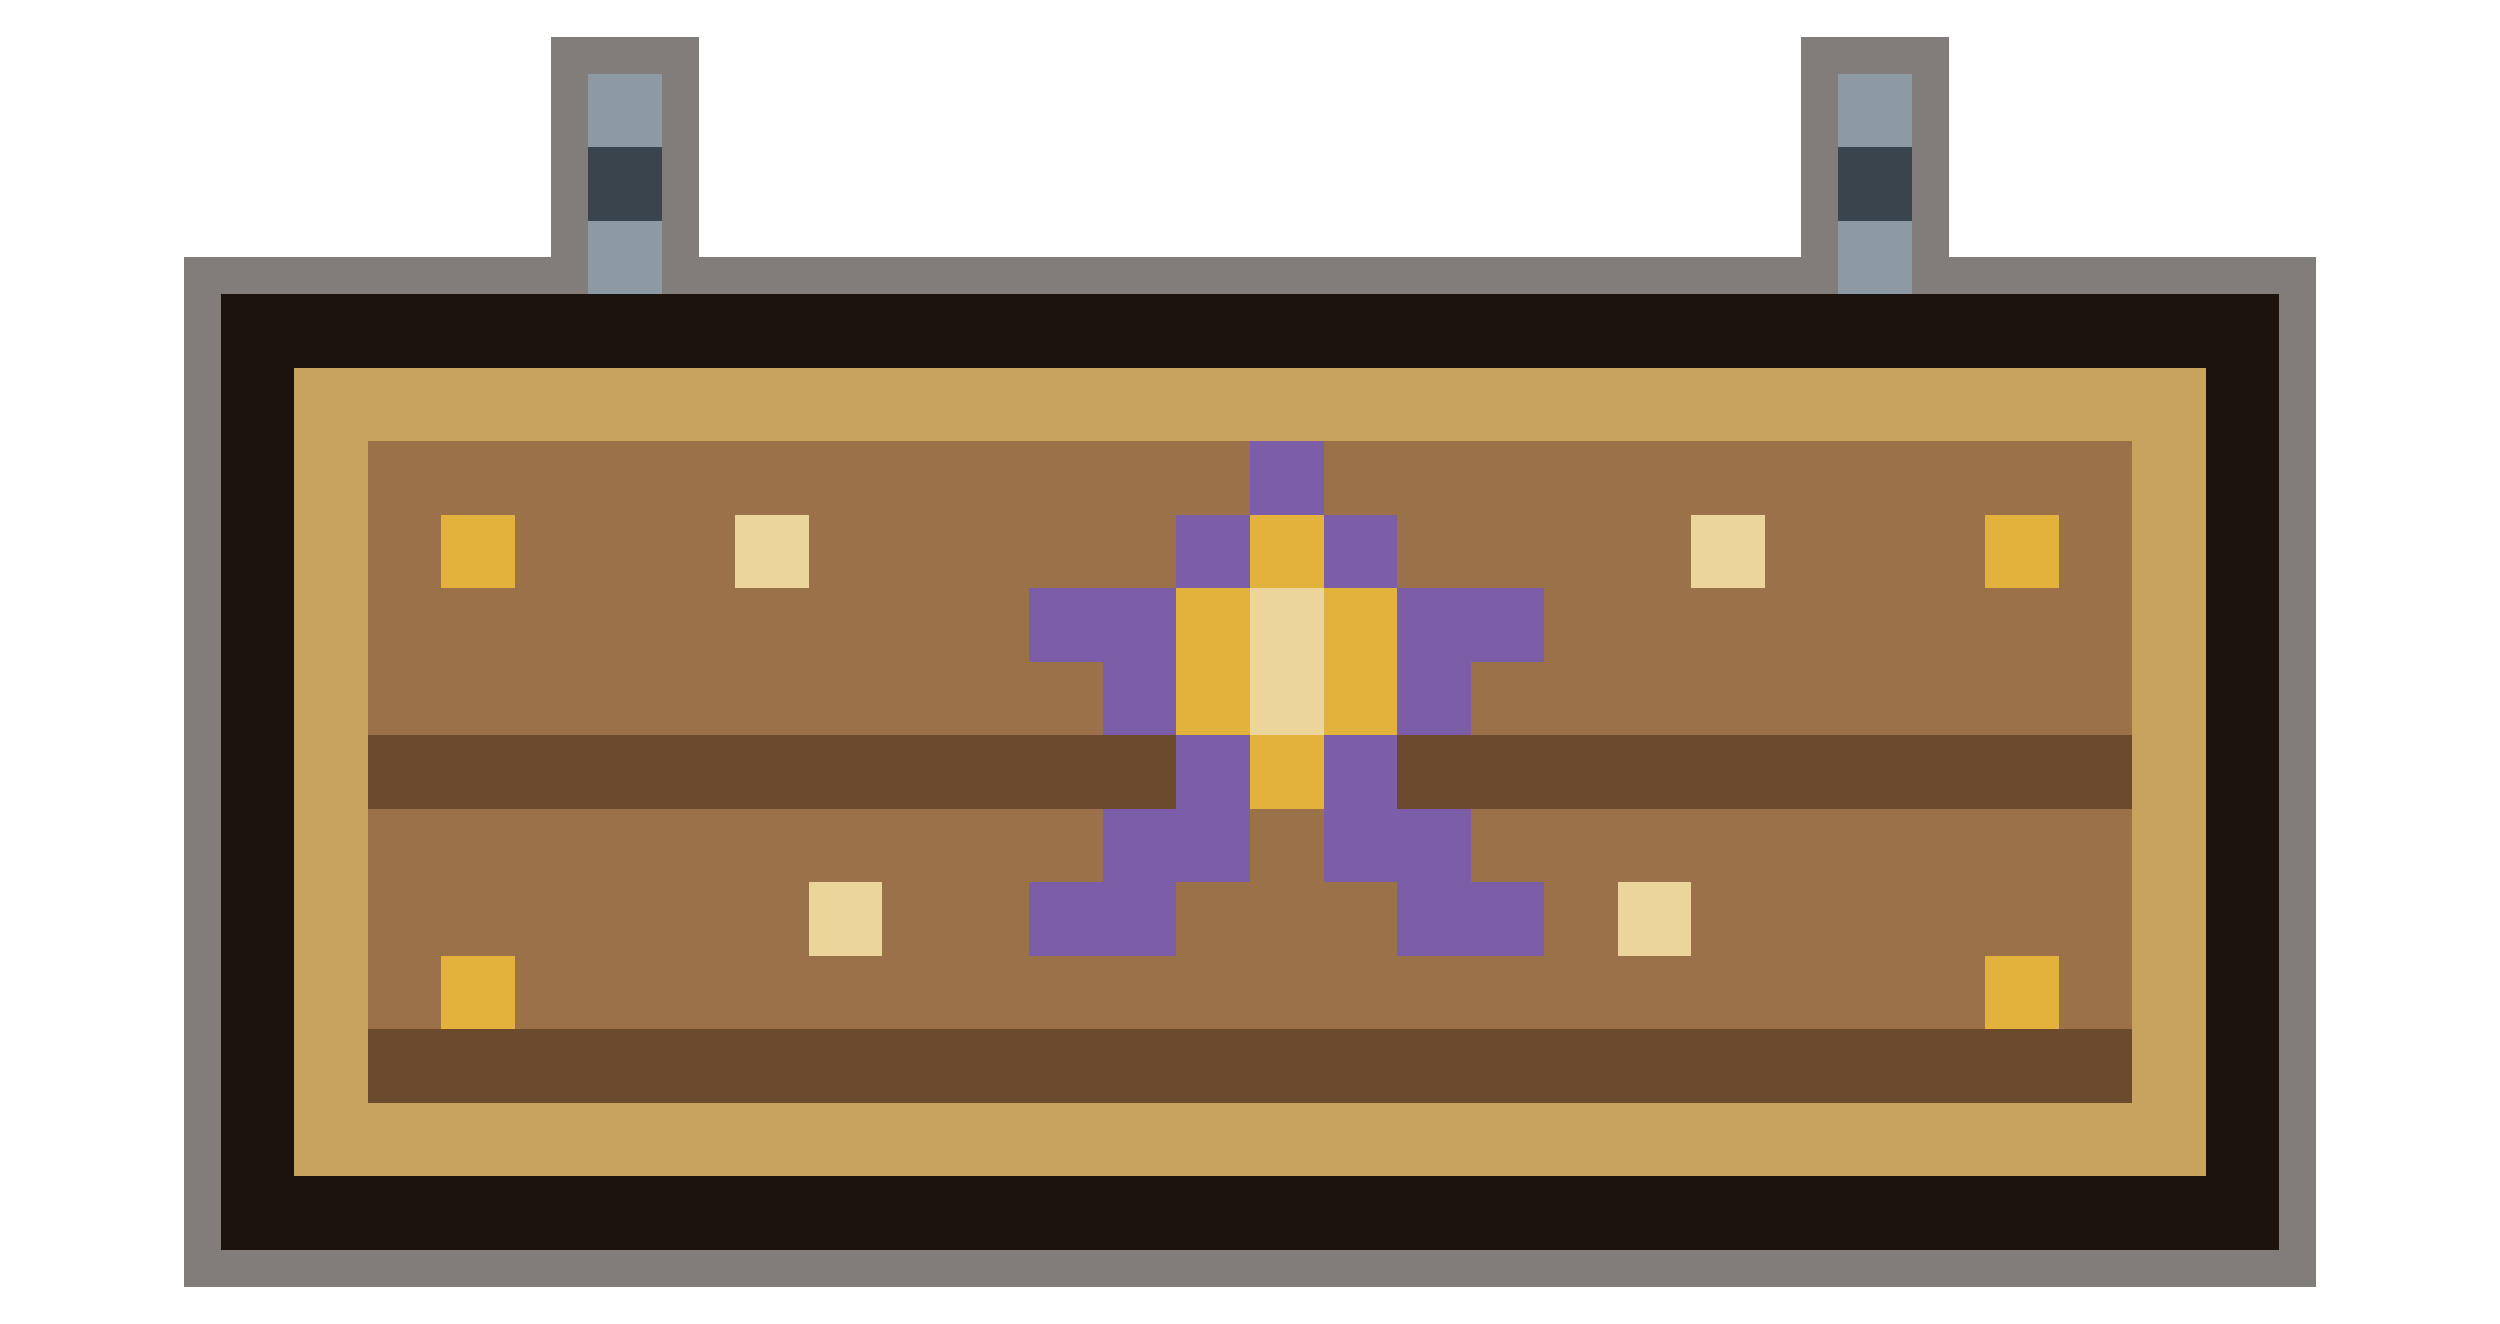
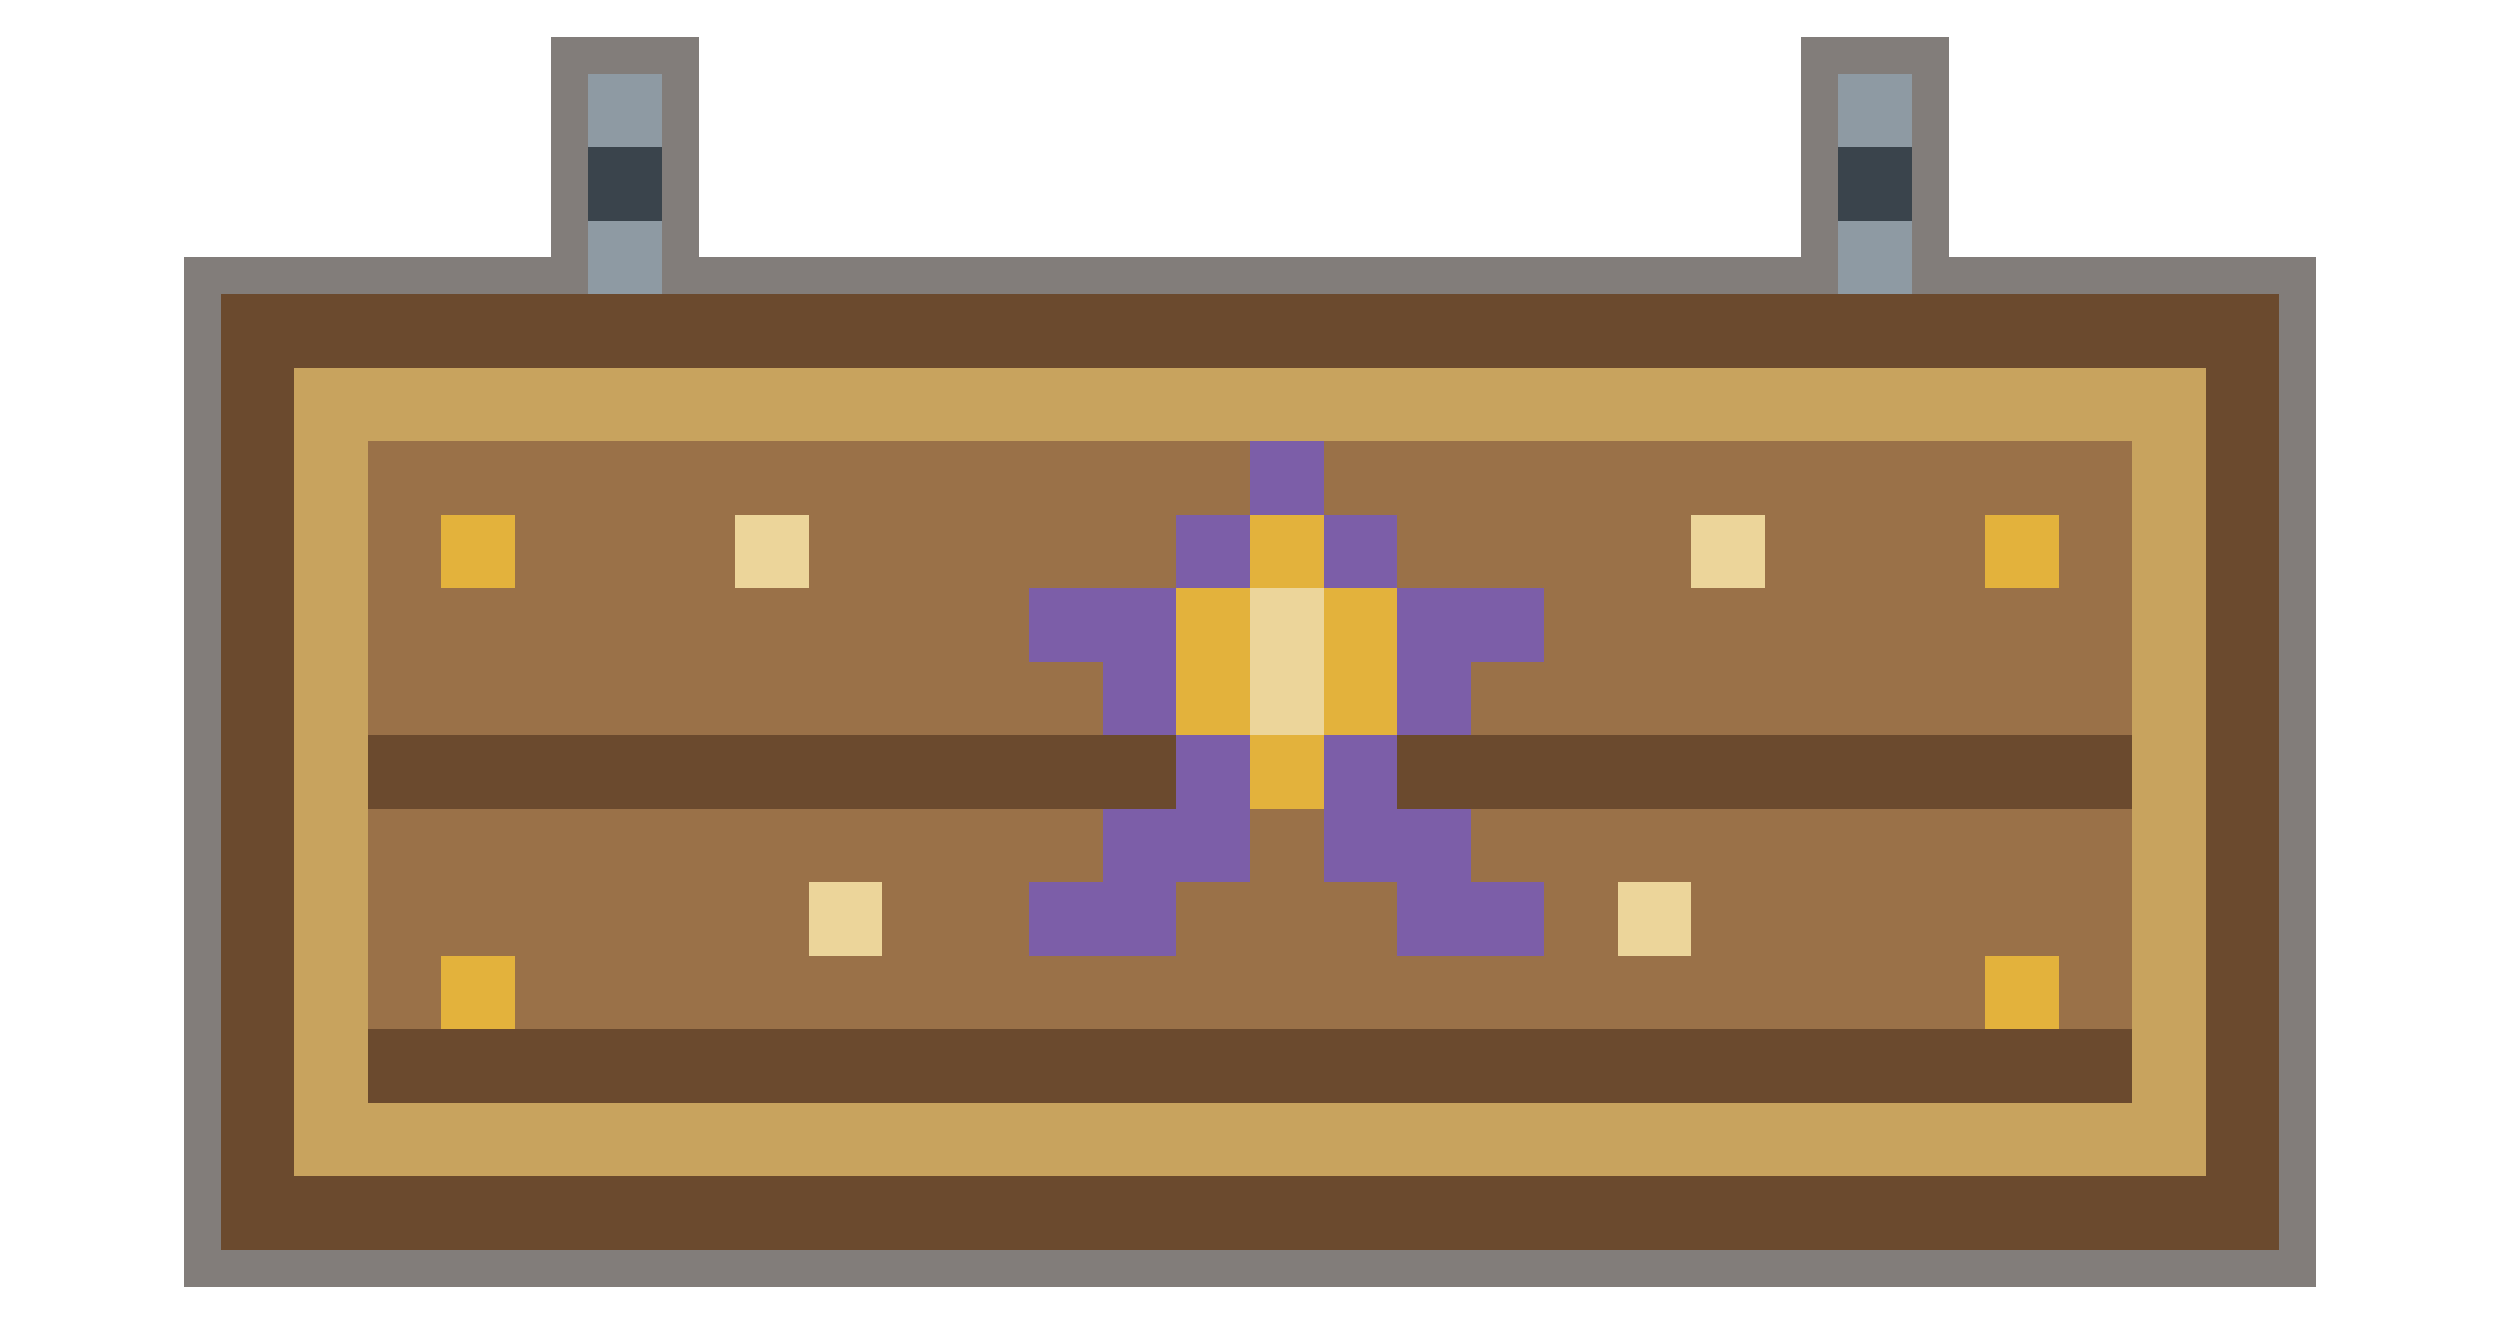
<svg xmlns="http://www.w3.org/2000/svg" viewBox="0 0 68 36" width="136" height="72" shape-rendering="crispEdges">
  <rect x="15" y="1" width="4" height="1" fill="#1b130c" opacity="0.55" />
  <rect x="49" y="1" width="4" height="1" fill="#1b130c" opacity="0.55" />
  <rect x="15" y="2" width="1" height="1" fill="#1b130c" opacity="0.55" />
  <rect x="16" y="2" width="2" height="1" fill="#8e9aa3" />
  <rect x="18" y="2" width="1" height="1" fill="#1b130c" opacity="0.55" />
  <rect x="49" y="2" width="1" height="1" fill="#1b130c" opacity="0.55" />
  <rect x="50" y="2" width="2" height="1" fill="#8e9aa3" />
  <rect x="52" y="2" width="1" height="1" fill="#1b130c" opacity="0.55" />
  <rect x="15" y="3" width="1" height="1" fill="#1b130c" opacity="0.55" />
  <rect x="16" y="3" width="2" height="1" fill="#8e9aa3" />
  <rect x="18" y="3" width="1" height="1" fill="#1b130c" opacity="0.55" />
  <rect x="49" y="3" width="1" height="1" fill="#1b130c" opacity="0.55" />
  <rect x="50" y="3" width="2" height="1" fill="#8e9aa3" />
  <rect x="52" y="3" width="1" height="1" fill="#1b130c" opacity="0.55" />
  <rect x="15" y="4" width="1" height="1" fill="#1b130c" opacity="0.55" />
  <rect x="16" y="4" width="2" height="1" fill="#3a444c" />
  <rect x="18" y="4" width="1" height="1" fill="#1b130c" opacity="0.55" />
  <rect x="49" y="4" width="1" height="1" fill="#1b130c" opacity="0.55" />
  <rect x="50" y="4" width="2" height="1" fill="#3a444c" />
  <rect x="52" y="4" width="1" height="1" fill="#1b130c" opacity="0.55" />
  <rect x="15" y="5" width="1" height="1" fill="#1b130c" opacity="0.55" />
  <rect x="16" y="5" width="2" height="1" fill="#3a444c" />
  <rect x="18" y="5" width="1" height="1" fill="#1b130c" opacity="0.55" />
  <rect x="49" y="5" width="1" height="1" fill="#1b130c" opacity="0.55" />
  <rect x="50" y="5" width="2" height="1" fill="#3a444c" />
  <rect x="52" y="5" width="1" height="1" fill="#1b130c" opacity="0.55" />
  <rect x="15" y="6" width="1" height="1" fill="#1b130c" opacity="0.55" />
  <rect x="16" y="6" width="2" height="1" fill="#8e9aa3" />
  <rect x="18" y="6" width="1" height="1" fill="#1b130c" opacity="0.55" />
  <rect x="49" y="6" width="1" height="1" fill="#1b130c" opacity="0.55" />
  <rect x="50" y="6" width="2" height="1" fill="#8e9aa3" />
  <rect x="52" y="6" width="1" height="1" fill="#1b130c" opacity="0.55" />
  <rect x="5" y="7" width="11" height="1" fill="#1b130c" opacity="0.55" />
  <rect x="16" y="7" width="2" height="1" fill="#8e9aa3" />
  <rect x="18" y="7" width="32" height="1" fill="#1b130c" opacity="0.55" />
  <rect x="50" y="7" width="2" height="1" fill="#8e9aa3" />
  <rect x="52" y="7" width="11" height="1" fill="#1b130c" opacity="0.55" />
  <rect x="5" y="8" width="1" height="1" fill="#1b130c" opacity="0.55" />
-   <rect x="6" y="8" width="56" height="1" fill="#1b130c" />
+   <rect x="6" y="8" width="56" height="1" fill="#6b4a2e" />
  <rect x="62" y="8" width="1" height="1" fill="#1b130c" opacity="0.55" />
  <rect x="5" y="9" width="1" height="1" fill="#1b130c" opacity="0.55" />
-   <rect x="6" y="9" width="56" height="1" fill="#1b130c" />
+   <rect x="6" y="9" width="56" height="1" fill="#6b4a2e" />
  <rect x="62" y="9" width="1" height="1" fill="#1b130c" opacity="0.55" />
  <rect x="5" y="10" width="1" height="1" fill="#1b130c" opacity="0.55" />
-   <rect x="6" y="10" width="2" height="1" fill="#1b130c" />
+   <rect x="6" y="10" width="2" height="1" fill="#6b4a2e" />
  <rect x="8" y="10" width="52" height="1" fill="#c8a35e" />
-   <rect x="60" y="10" width="2" height="1" fill="#1b130c" />
+   <rect x="60" y="10" width="2" height="1" fill="#6b4a2e" />
  <rect x="62" y="10" width="1" height="1" fill="#1b130c" opacity="0.55" />
  <rect x="5" y="11" width="1" height="1" fill="#1b130c" opacity="0.55" />
-   <rect x="6" y="11" width="2" height="1" fill="#1b130c" />
+   <rect x="6" y="11" width="2" height="1" fill="#6b4a2e" />
  <rect x="8" y="11" width="52" height="1" fill="#c8a35e" />
-   <rect x="60" y="11" width="2" height="1" fill="#1b130c" />
+   <rect x="60" y="11" width="2" height="1" fill="#6b4a2e" />
  <rect x="62" y="11" width="1" height="1" fill="#1b130c" opacity="0.55" />
  <rect x="5" y="12" width="1" height="1" fill="#1b130c" opacity="0.55" />
-   <rect x="6" y="12" width="2" height="1" fill="#1b130c" />
+   <rect x="6" y="12" width="2" height="1" fill="#6b4a2e" />
  <rect x="8" y="12" width="2" height="1" fill="#c8a35e" />
  <rect x="10" y="12" width="24" height="1" fill="#9a7148" />
  <rect x="34" y="12" width="2" height="1" fill="#7c5ea8" />
  <rect x="36" y="12" width="22" height="1" fill="#9a7148" />
  <rect x="58" y="12" width="2" height="1" fill="#c8a35e" />
-   <rect x="60" y="12" width="2" height="1" fill="#1b130c" />
+   <rect x="60" y="12" width="2" height="1" fill="#6b4a2e" />
  <rect x="62" y="12" width="1" height="1" fill="#1b130c" opacity="0.55" />
  <rect x="5" y="13" width="1" height="1" fill="#1b130c" opacity="0.55" />
-   <rect x="6" y="13" width="2" height="1" fill="#1b130c" />
+   <rect x="6" y="13" width="2" height="1" fill="#6b4a2e" />
  <rect x="8" y="13" width="2" height="1" fill="#c8a35e" />
  <rect x="10" y="13" width="24" height="1" fill="#9a7148" />
  <rect x="34" y="13" width="2" height="1" fill="#7c5ea8" />
  <rect x="36" y="13" width="22" height="1" fill="#9a7148" />
  <rect x="58" y="13" width="2" height="1" fill="#c8a35e" />
-   <rect x="60" y="13" width="2" height="1" fill="#1b130c" />
+   <rect x="60" y="13" width="2" height="1" fill="#6b4a2e" />
  <rect x="62" y="13" width="1" height="1" fill="#1b130c" opacity="0.55" />
  <rect x="5" y="14" width="1" height="1" fill="#1b130c" opacity="0.55" />
-   <rect x="6" y="14" width="2" height="1" fill="#1b130c" />
+   <rect x="6" y="14" width="2" height="1" fill="#6b4a2e" />
  <rect x="8" y="14" width="2" height="1" fill="#c8a35e" />
  <rect x="10" y="14" width="2" height="1" fill="#9a7148" />
  <rect x="12" y="14" width="2" height="1" fill="#e3b23c" />
  <rect x="14" y="14" width="6" height="1" fill="#9a7148" />
  <rect x="20" y="14" width="2" height="1" fill="#ecd59a" />
  <rect x="22" y="14" width="10" height="1" fill="#9a7148" />
  <rect x="32" y="14" width="2" height="1" fill="#7c5ea8" />
  <rect x="34" y="14" width="2" height="1" fill="#e3b23c" />
  <rect x="36" y="14" width="2" height="1" fill="#7c5ea8" />
  <rect x="38" y="14" width="8" height="1" fill="#9a7148" />
  <rect x="46" y="14" width="2" height="1" fill="#ecd59a" />
  <rect x="48" y="14" width="6" height="1" fill="#9a7148" />
  <rect x="54" y="14" width="2" height="1" fill="#e3b23c" />
  <rect x="56" y="14" width="2" height="1" fill="#9a7148" />
  <rect x="58" y="14" width="2" height="1" fill="#c8a35e" />
-   <rect x="60" y="14" width="2" height="1" fill="#1b130c" />
+   <rect x="60" y="14" width="2" height="1" fill="#6b4a2e" />
  <rect x="62" y="14" width="1" height="1" fill="#1b130c" opacity="0.55" />
  <rect x="5" y="15" width="1" height="1" fill="#1b130c" opacity="0.55" />
-   <rect x="6" y="15" width="2" height="1" fill="#1b130c" />
+   <rect x="6" y="15" width="2" height="1" fill="#6b4a2e" />
  <rect x="8" y="15" width="2" height="1" fill="#c8a35e" />
  <rect x="10" y="15" width="2" height="1" fill="#9a7148" />
  <rect x="12" y="15" width="2" height="1" fill="#e3b23c" />
  <rect x="14" y="15" width="6" height="1" fill="#9a7148" />
  <rect x="20" y="15" width="2" height="1" fill="#ecd59a" />
  <rect x="22" y="15" width="10" height="1" fill="#9a7148" />
  <rect x="32" y="15" width="2" height="1" fill="#7c5ea8" />
  <rect x="34" y="15" width="2" height="1" fill="#e3b23c" />
  <rect x="36" y="15" width="2" height="1" fill="#7c5ea8" />
  <rect x="38" y="15" width="8" height="1" fill="#9a7148" />
  <rect x="46" y="15" width="2" height="1" fill="#ecd59a" />
  <rect x="48" y="15" width="6" height="1" fill="#9a7148" />
  <rect x="54" y="15" width="2" height="1" fill="#e3b23c" />
  <rect x="56" y="15" width="2" height="1" fill="#9a7148" />
  <rect x="58" y="15" width="2" height="1" fill="#c8a35e" />
-   <rect x="60" y="15" width="2" height="1" fill="#1b130c" />
+   <rect x="60" y="15" width="2" height="1" fill="#6b4a2e" />
  <rect x="62" y="15" width="1" height="1" fill="#1b130c" opacity="0.55" />
  <rect x="5" y="16" width="1" height="1" fill="#1b130c" opacity="0.55" />
-   <rect x="6" y="16" width="2" height="1" fill="#1b130c" />
+   <rect x="6" y="16" width="2" height="1" fill="#6b4a2e" />
  <rect x="8" y="16" width="2" height="1" fill="#c8a35e" />
  <rect x="10" y="16" width="18" height="1" fill="#9a7148" />
  <rect x="28" y="16" width="4" height="1" fill="#7c5ea8" />
  <rect x="32" y="16" width="2" height="1" fill="#e3b23c" />
  <rect x="34" y="16" width="2" height="1" fill="#ecd59a" />
  <rect x="36" y="16" width="2" height="1" fill="#e3b23c" />
  <rect x="38" y="16" width="4" height="1" fill="#7c5ea8" />
  <rect x="42" y="16" width="16" height="1" fill="#9a7148" />
  <rect x="58" y="16" width="2" height="1" fill="#c8a35e" />
-   <rect x="60" y="16" width="2" height="1" fill="#1b130c" />
+   <rect x="60" y="16" width="2" height="1" fill="#6b4a2e" />
  <rect x="62" y="16" width="1" height="1" fill="#1b130c" opacity="0.55" />
  <rect x="5" y="17" width="1" height="1" fill="#1b130c" opacity="0.55" />
-   <rect x="6" y="17" width="2" height="1" fill="#1b130c" />
+   <rect x="6" y="17" width="2" height="1" fill="#6b4a2e" />
  <rect x="8" y="17" width="2" height="1" fill="#c8a35e" />
  <rect x="10" y="17" width="18" height="1" fill="#9a7148" />
  <rect x="28" y="17" width="4" height="1" fill="#7c5ea8" />
  <rect x="32" y="17" width="2" height="1" fill="#e3b23c" />
  <rect x="34" y="17" width="2" height="1" fill="#ecd59a" />
  <rect x="36" y="17" width="2" height="1" fill="#e3b23c" />
  <rect x="38" y="17" width="4" height="1" fill="#7c5ea8" />
  <rect x="42" y="17" width="16" height="1" fill="#9a7148" />
  <rect x="58" y="17" width="2" height="1" fill="#c8a35e" />
-   <rect x="60" y="17" width="2" height="1" fill="#1b130c" />
+   <rect x="60" y="17" width="2" height="1" fill="#6b4a2e" />
  <rect x="62" y="17" width="1" height="1" fill="#1b130c" opacity="0.55" />
  <rect x="5" y="18" width="1" height="1" fill="#1b130c" opacity="0.55" />
-   <rect x="6" y="18" width="2" height="1" fill="#1b130c" />
+   <rect x="6" y="18" width="2" height="1" fill="#6b4a2e" />
  <rect x="8" y="18" width="2" height="1" fill="#c8a35e" />
  <rect x="10" y="18" width="20" height="1" fill="#9a7148" />
  <rect x="30" y="18" width="2" height="1" fill="#7c5ea8" />
  <rect x="32" y="18" width="2" height="1" fill="#e3b23c" />
  <rect x="34" y="18" width="2" height="1" fill="#ecd59a" />
  <rect x="36" y="18" width="2" height="1" fill="#e3b23c" />
  <rect x="38" y="18" width="2" height="1" fill="#7c5ea8" />
  <rect x="40" y="18" width="18" height="1" fill="#9a7148" />
  <rect x="58" y="18" width="2" height="1" fill="#c8a35e" />
-   <rect x="60" y="18" width="2" height="1" fill="#1b130c" />
+   <rect x="60" y="18" width="2" height="1" fill="#6b4a2e" />
  <rect x="62" y="18" width="1" height="1" fill="#1b130c" opacity="0.55" />
  <rect x="5" y="19" width="1" height="1" fill="#1b130c" opacity="0.55" />
-   <rect x="6" y="19" width="2" height="1" fill="#1b130c" />
+   <rect x="6" y="19" width="2" height="1" fill="#6b4a2e" />
  <rect x="8" y="19" width="2" height="1" fill="#c8a35e" />
  <rect x="10" y="19" width="20" height="1" fill="#9a7148" />
  <rect x="30" y="19" width="2" height="1" fill="#7c5ea8" />
  <rect x="32" y="19" width="2" height="1" fill="#e3b23c" />
  <rect x="34" y="19" width="2" height="1" fill="#ecd59a" />
  <rect x="36" y="19" width="2" height="1" fill="#e3b23c" />
  <rect x="38" y="19" width="2" height="1" fill="#7c5ea8" />
  <rect x="40" y="19" width="18" height="1" fill="#9a7148" />
  <rect x="58" y="19" width="2" height="1" fill="#c8a35e" />
-   <rect x="60" y="19" width="2" height="1" fill="#1b130c" />
+   <rect x="60" y="19" width="2" height="1" fill="#6b4a2e" />
  <rect x="62" y="19" width="1" height="1" fill="#1b130c" opacity="0.55" />
  <rect x="5" y="20" width="1" height="1" fill="#1b130c" opacity="0.55" />
-   <rect x="6" y="20" width="2" height="1" fill="#1b130c" />
+   <rect x="6" y="20" width="2" height="1" fill="#6b4a2e" />
  <rect x="8" y="20" width="2" height="1" fill="#c8a35e" />
  <rect x="10" y="20" width="22" height="1" fill="#6b4a2e" />
  <rect x="32" y="20" width="2" height="1" fill="#7c5ea8" />
  <rect x="34" y="20" width="2" height="1" fill="#e3b23c" />
  <rect x="36" y="20" width="2" height="1" fill="#7c5ea8" />
  <rect x="38" y="20" width="20" height="1" fill="#6b4a2e" />
  <rect x="58" y="20" width="2" height="1" fill="#c8a35e" />
-   <rect x="60" y="20" width="2" height="1" fill="#1b130c" />
+   <rect x="60" y="20" width="2" height="1" fill="#6b4a2e" />
  <rect x="62" y="20" width="1" height="1" fill="#1b130c" opacity="0.55" />
  <rect x="5" y="21" width="1" height="1" fill="#1b130c" opacity="0.55" />
-   <rect x="6" y="21" width="2" height="1" fill="#1b130c" />
+   <rect x="6" y="21" width="2" height="1" fill="#6b4a2e" />
  <rect x="8" y="21" width="2" height="1" fill="#c8a35e" />
  <rect x="10" y="21" width="22" height="1" fill="#6b4a2e" />
  <rect x="32" y="21" width="2" height="1" fill="#7c5ea8" />
  <rect x="34" y="21" width="2" height="1" fill="#e3b23c" />
  <rect x="36" y="21" width="2" height="1" fill="#7c5ea8" />
  <rect x="38" y="21" width="20" height="1" fill="#6b4a2e" />
  <rect x="58" y="21" width="2" height="1" fill="#c8a35e" />
-   <rect x="60" y="21" width="2" height="1" fill="#1b130c" />
+   <rect x="60" y="21" width="2" height="1" fill="#6b4a2e" />
  <rect x="62" y="21" width="1" height="1" fill="#1b130c" opacity="0.55" />
  <rect x="5" y="22" width="1" height="1" fill="#1b130c" opacity="0.55" />
-   <rect x="6" y="22" width="2" height="1" fill="#1b130c" />
+   <rect x="6" y="22" width="2" height="1" fill="#6b4a2e" />
  <rect x="8" y="22" width="2" height="1" fill="#c8a35e" />
  <rect x="10" y="22" width="20" height="1" fill="#9a7148" />
  <rect x="30" y="22" width="4" height="1" fill="#7c5ea8" />
  <rect x="34" y="22" width="2" height="1" fill="#9a7148" />
  <rect x="36" y="22" width="4" height="1" fill="#7c5ea8" />
  <rect x="40" y="22" width="18" height="1" fill="#9a7148" />
  <rect x="58" y="22" width="2" height="1" fill="#c8a35e" />
-   <rect x="60" y="22" width="2" height="1" fill="#1b130c" />
+   <rect x="60" y="22" width="2" height="1" fill="#6b4a2e" />
  <rect x="62" y="22" width="1" height="1" fill="#1b130c" opacity="0.55" />
  <rect x="5" y="23" width="1" height="1" fill="#1b130c" opacity="0.55" />
-   <rect x="6" y="23" width="2" height="1" fill="#1b130c" />
+   <rect x="6" y="23" width="2" height="1" fill="#6b4a2e" />
  <rect x="8" y="23" width="2" height="1" fill="#c8a35e" />
  <rect x="10" y="23" width="20" height="1" fill="#9a7148" />
  <rect x="30" y="23" width="4" height="1" fill="#7c5ea8" />
  <rect x="34" y="23" width="2" height="1" fill="#9a7148" />
  <rect x="36" y="23" width="4" height="1" fill="#7c5ea8" />
  <rect x="40" y="23" width="18" height="1" fill="#9a7148" />
  <rect x="58" y="23" width="2" height="1" fill="#c8a35e" />
-   <rect x="60" y="23" width="2" height="1" fill="#1b130c" />
+   <rect x="60" y="23" width="2" height="1" fill="#6b4a2e" />
  <rect x="62" y="23" width="1" height="1" fill="#1b130c" opacity="0.55" />
  <rect x="5" y="24" width="1" height="1" fill="#1b130c" opacity="0.55" />
-   <rect x="6" y="24" width="2" height="1" fill="#1b130c" />
+   <rect x="6" y="24" width="2" height="1" fill="#6b4a2e" />
  <rect x="8" y="24" width="2" height="1" fill="#c8a35e" />
  <rect x="10" y="24" width="12" height="1" fill="#9a7148" />
  <rect x="22" y="24" width="2" height="1" fill="#ecd59a" />
  <rect x="24" y="24" width="4" height="1" fill="#9a7148" />
  <rect x="28" y="24" width="4" height="1" fill="#7c5ea8" />
  <rect x="32" y="24" width="6" height="1" fill="#9a7148" />
  <rect x="38" y="24" width="4" height="1" fill="#7c5ea8" />
  <rect x="42" y="24" width="2" height="1" fill="#9a7148" />
  <rect x="44" y="24" width="2" height="1" fill="#ecd59a" />
  <rect x="46" y="24" width="12" height="1" fill="#9a7148" />
  <rect x="58" y="24" width="2" height="1" fill="#c8a35e" />
-   <rect x="60" y="24" width="2" height="1" fill="#1b130c" />
+   <rect x="60" y="24" width="2" height="1" fill="#6b4a2e" />
  <rect x="62" y="24" width="1" height="1" fill="#1b130c" opacity="0.55" />
  <rect x="5" y="25" width="1" height="1" fill="#1b130c" opacity="0.55" />
-   <rect x="6" y="25" width="2" height="1" fill="#1b130c" />
+   <rect x="6" y="25" width="2" height="1" fill="#6b4a2e" />
  <rect x="8" y="25" width="2" height="1" fill="#c8a35e" />
  <rect x="10" y="25" width="12" height="1" fill="#9a7148" />
  <rect x="22" y="25" width="2" height="1" fill="#ecd59a" />
  <rect x="24" y="25" width="4" height="1" fill="#9a7148" />
  <rect x="28" y="25" width="4" height="1" fill="#7c5ea8" />
  <rect x="32" y="25" width="6" height="1" fill="#9a7148" />
  <rect x="38" y="25" width="4" height="1" fill="#7c5ea8" />
  <rect x="42" y="25" width="2" height="1" fill="#9a7148" />
  <rect x="44" y="25" width="2" height="1" fill="#ecd59a" />
  <rect x="46" y="25" width="12" height="1" fill="#9a7148" />
  <rect x="58" y="25" width="2" height="1" fill="#c8a35e" />
-   <rect x="60" y="25" width="2" height="1" fill="#1b130c" />
+   <rect x="60" y="25" width="2" height="1" fill="#6b4a2e" />
  <rect x="62" y="25" width="1" height="1" fill="#1b130c" opacity="0.55" />
  <rect x="5" y="26" width="1" height="1" fill="#1b130c" opacity="0.55" />
-   <rect x="6" y="26" width="2" height="1" fill="#1b130c" />
+   <rect x="6" y="26" width="2" height="1" fill="#6b4a2e" />
  <rect x="8" y="26" width="2" height="1" fill="#c8a35e" />
  <rect x="10" y="26" width="2" height="1" fill="#9a7148" />
  <rect x="12" y="26" width="2" height="1" fill="#e3b23c" />
  <rect x="14" y="26" width="40" height="1" fill="#9a7148" />
  <rect x="54" y="26" width="2" height="1" fill="#e3b23c" />
  <rect x="56" y="26" width="2" height="1" fill="#9a7148" />
  <rect x="58" y="26" width="2" height="1" fill="#c8a35e" />
-   <rect x="60" y="26" width="2" height="1" fill="#1b130c" />
+   <rect x="60" y="26" width="2" height="1" fill="#6b4a2e" />
  <rect x="62" y="26" width="1" height="1" fill="#1b130c" opacity="0.55" />
  <rect x="5" y="27" width="1" height="1" fill="#1b130c" opacity="0.55" />
-   <rect x="6" y="27" width="2" height="1" fill="#1b130c" />
+   <rect x="6" y="27" width="2" height="1" fill="#6b4a2e" />
  <rect x="8" y="27" width="2" height="1" fill="#c8a35e" />
  <rect x="10" y="27" width="2" height="1" fill="#9a7148" />
  <rect x="12" y="27" width="2" height="1" fill="#e3b23c" />
  <rect x="14" y="27" width="40" height="1" fill="#9a7148" />
  <rect x="54" y="27" width="2" height="1" fill="#e3b23c" />
  <rect x="56" y="27" width="2" height="1" fill="#9a7148" />
  <rect x="58" y="27" width="2" height="1" fill="#c8a35e" />
-   <rect x="60" y="27" width="2" height="1" fill="#1b130c" />
+   <rect x="60" y="27" width="2" height="1" fill="#6b4a2e" />
  <rect x="62" y="27" width="1" height="1" fill="#1b130c" opacity="0.55" />
  <rect x="5" y="28" width="1" height="1" fill="#1b130c" opacity="0.55" />
-   <rect x="6" y="28" width="2" height="1" fill="#1b130c" />
+   <rect x="6" y="28" width="2" height="1" fill="#6b4a2e" />
  <rect x="8" y="28" width="2" height="1" fill="#c8a35e" />
  <rect x="10" y="28" width="48" height="1" fill="#6b4a2e" />
  <rect x="58" y="28" width="2" height="1" fill="#c8a35e" />
-   <rect x="60" y="28" width="2" height="1" fill="#1b130c" />
+   <rect x="60" y="28" width="2" height="1" fill="#6b4a2e" />
  <rect x="62" y="28" width="1" height="1" fill="#1b130c" opacity="0.55" />
  <rect x="5" y="29" width="1" height="1" fill="#1b130c" opacity="0.55" />
-   <rect x="6" y="29" width="2" height="1" fill="#1b130c" />
+   <rect x="6" y="29" width="2" height="1" fill="#6b4a2e" />
  <rect x="8" y="29" width="2" height="1" fill="#c8a35e" />
  <rect x="10" y="29" width="48" height="1" fill="#6b4a2e" />
  <rect x="58" y="29" width="2" height="1" fill="#c8a35e" />
-   <rect x="60" y="29" width="2" height="1" fill="#1b130c" />
+   <rect x="60" y="29" width="2" height="1" fill="#6b4a2e" />
  <rect x="62" y="29" width="1" height="1" fill="#1b130c" opacity="0.55" />
  <rect x="5" y="30" width="1" height="1" fill="#1b130c" opacity="0.55" />
-   <rect x="6" y="30" width="2" height="1" fill="#1b130c" />
+   <rect x="6" y="30" width="2" height="1" fill="#6b4a2e" />
  <rect x="8" y="30" width="52" height="1" fill="#c8a35e" />
-   <rect x="60" y="30" width="2" height="1" fill="#1b130c" />
+   <rect x="60" y="30" width="2" height="1" fill="#6b4a2e" />
  <rect x="62" y="30" width="1" height="1" fill="#1b130c" opacity="0.55" />
  <rect x="5" y="31" width="1" height="1" fill="#1b130c" opacity="0.55" />
-   <rect x="6" y="31" width="2" height="1" fill="#1b130c" />
+   <rect x="6" y="31" width="2" height="1" fill="#6b4a2e" />
  <rect x="8" y="31" width="52" height="1" fill="#c8a35e" />
-   <rect x="60" y="31" width="2" height="1" fill="#1b130c" />
+   <rect x="60" y="31" width="2" height="1" fill="#6b4a2e" />
  <rect x="62" y="31" width="1" height="1" fill="#1b130c" opacity="0.55" />
  <rect x="5" y="32" width="1" height="1" fill="#1b130c" opacity="0.55" />
-   <rect x="6" y="32" width="56" height="1" fill="#1b130c" />
+   <rect x="6" y="32" width="56" height="1" fill="#6b4a2e" />
  <rect x="62" y="32" width="1" height="1" fill="#1b130c" opacity="0.55" />
  <rect x="5" y="33" width="1" height="1" fill="#1b130c" opacity="0.55" />
-   <rect x="6" y="33" width="56" height="1" fill="#1b130c" />
+   <rect x="6" y="33" width="56" height="1" fill="#6b4a2e" />
  <rect x="62" y="33" width="1" height="1" fill="#1b130c" opacity="0.55" />
  <rect x="5" y="34" width="58" height="1" fill="#1b130c" opacity="0.55" />
</svg>
